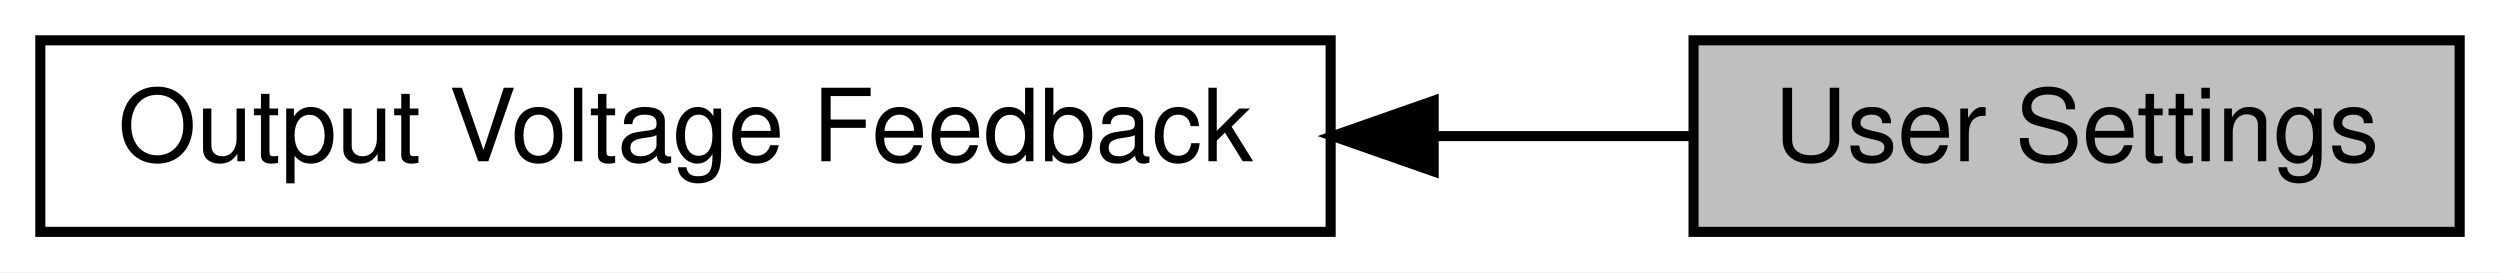
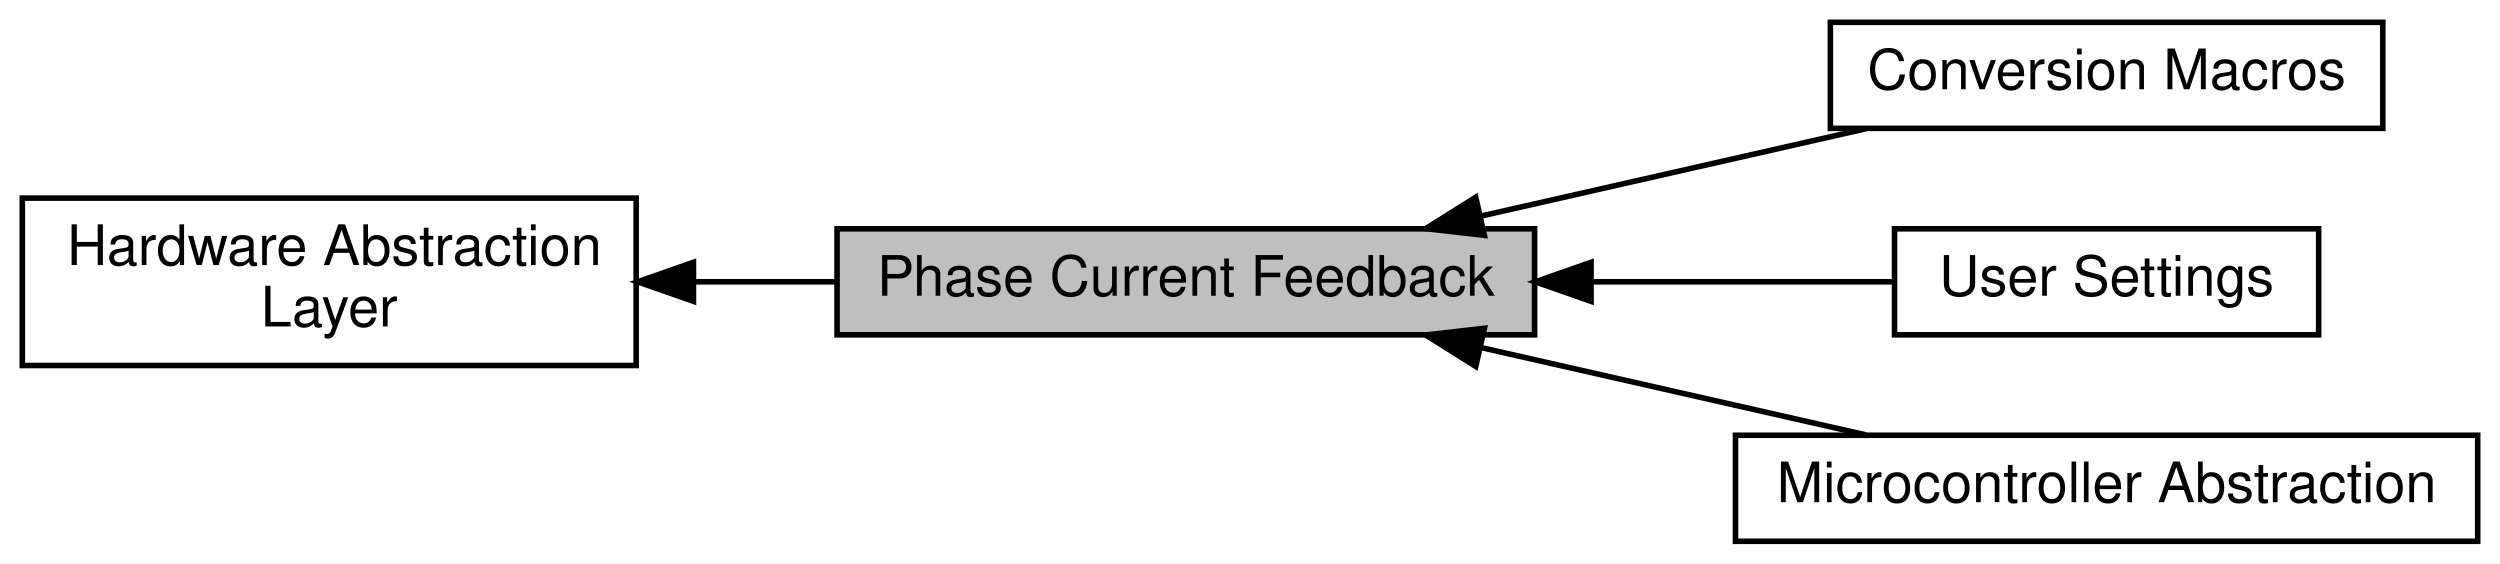
- <svg xmlns="http://www.w3.org/2000/svg" xmlns:xlink="http://www.w3.org/1999/xlink" width="248pt" height="27pt" viewBox="0.00 0.00 248.00 27.00">
-   <g id="graph0" class="graph" transform="scale(1 1) rotate(0) translate(4 23)">
-     <polygon fill="white" stroke="transparent" points="-4,4 -4,-23 244,-23 244,4 -4,4" />
+ <svg xmlns="http://www.w3.org/2000/svg" xmlns:xlink="http://www.w3.org/1999/xlink" width="448pt" height="101pt" viewBox="0.00 0.00 448.00 101.00">
+   <g id="graph0" class="graph" transform="scale(1 1) rotate(0) translate(4 97)">
+     <polygon fill="white" stroke="transparent" points="-4,4 -4,-97 444,-97 444,4 -4,4" />
    <g id="node1" class="node">
      <g id="a_node1">
-         <a xlink:title="User-declaration of output voltage feedback parameters using physical quantities.">
-           <polygon fill="#bfbfbf" stroke="black" points="240,-19 164,-19 164,0 240,0 240,-19" />
-           <text text-anchor="middle" x="202" y="-7" font-family="Helvetica,sans-Serif" font-size="10.00">User Settings</text>
+         <a xlink:href="a00534.html" target="_top" xlink:title="Hardware Abstraction Layer Declarations.">
+           <polygon fill="white" stroke="black" points="110,-61.5 0,-61.5 0,-31.5 110,-31.5 110,-61.5" />
+           <text text-anchor="start" x="8" y="-49.5" font-family="Helvetica,sans-Serif" font-size="10.00">Hardware Abstraction</text>
+           <text text-anchor="middle" x="55" y="-38.5" font-family="Helvetica,sans-Serif" font-size="10.00"> Layer</text>
        </a>
      </g>
    </g>
-     <g id="node2" class="node">
-       <g id="a_node2">
-         <a xlink:href="a00405.html" target="_top" xlink:title="Declaration of output voltage feedback parameters.">
-           <polygon fill="white" stroke="black" points="128,-19 0,-19 0,0 128,0 128,-19" />
-           <text text-anchor="middle" x="64" y="-7" font-family="Helvetica,sans-Serif" font-size="10.00">Output Voltage Feedback</text>
+     <g id="node4" class="node">
+       <g id="a_node4">
+         <a xlink:title="Declaration of phase current feedback parameters.">
+           <polygon fill="#bfbfbf" stroke="black" points="271,-56 146,-56 146,-37 271,-37 271,-56" />
+           <text text-anchor="middle" x="208.5" y="-44" font-family="Helvetica,sans-Serif" font-size="10.00">Phase Current Feedback</text>
        </a>
      </g>
    </g>
    <g id="edge1" class="edge">
-       <path fill="none" stroke="black" d="M138.25,-9.5C147.12,-9.5 155.86,-9.5 163.88,-9.5" />
-       <polygon fill="black" stroke="black" points="138.22,-6 128.22,-9.5 138.22,-13 138.22,-6" />
+       <path fill="none" stroke="black" d="M120.43,-46.5C128.87,-46.5 137.5,-46.5 145.89,-46.5" />
+       <polygon fill="black" stroke="black" points="120.27,-43 110.27,-46.5 120.27,-50 120.27,-43" />
+     </g>
+     <g id="node2" class="node">
+       <g id="a_node2">
+         <a xlink:href="a00408.html" target="_top" xlink:title="Conversion macros for user-declarations of phase current feedback parameters.">
+           <polygon fill="white" stroke="black" points="423,-93 324,-93 324,-74 423,-74 423,-93" />
+           <text text-anchor="middle" x="373.5" y="-81" font-family="Helvetica,sans-Serif" font-size="10.00">Conversion Macros</text>
+         </a>
+       </g>
+     </g>
+     <g id="node3" class="node">
+       <g id="a_node3">
+         <a xlink:href="a00407.html" target="_top" xlink:title="User-declaration of phase current feedback parameters using physical quantities.">
+           <polygon fill="white" stroke="black" points="411.5,-56 335.5,-56 335.5,-37 411.5,-37 411.5,-56" />
+           <text text-anchor="middle" x="373.5" y="-44" font-family="Helvetica,sans-Serif" font-size="10.00">User Settings</text>
+         </a>
+       </g>
+     </g>
+     <g id="edge3" class="edge">
+       <path fill="none" stroke="black" d="M261.43,-58.29C283.69,-63.34 309.34,-69.16 330.38,-73.94" />
+       <polygon fill="black" stroke="black" points="262,-54.83 251.48,-56.03 260.45,-61.66 262,-54.83" />
+     </g>
+     <g id="edge2" class="edge">
+       <path fill="none" stroke="black" d="M281.13,-46.5C299.85,-46.5 319.28,-46.5 335.39,-46.5" />
+       <polygon fill="black" stroke="black" points="281.12,-43 271.12,-46.5 281.12,-50 281.12,-43" />
+     </g>
+     <g id="node5" class="node">
+       <g id="a_node5">
+         <a xlink:href="a00409.html" target="_top" xlink:title="Device analog input pin, register and interrupt vector assignments of phase current feedback signal(s...">
+           <polygon fill="white" stroke="black" points="440,-19 307,-19 307,0 440,0 440,-19" />
+           <text text-anchor="middle" x="373.5" y="-7" font-family="Helvetica,sans-Serif" font-size="10.00">Microcontroller Abstraction</text>
+         </a>
+       </g>
+     </g>
+     <g id="edge4" class="edge">
+       <path fill="none" stroke="black" d="M261.43,-34.71C283.69,-29.66 309.34,-23.84 330.38,-19.06" />
+       <polygon fill="black" stroke="black" points="260.45,-31.34 251.48,-36.97 262,-38.17 260.45,-31.34" />
    </g>
  </g>
</svg>
